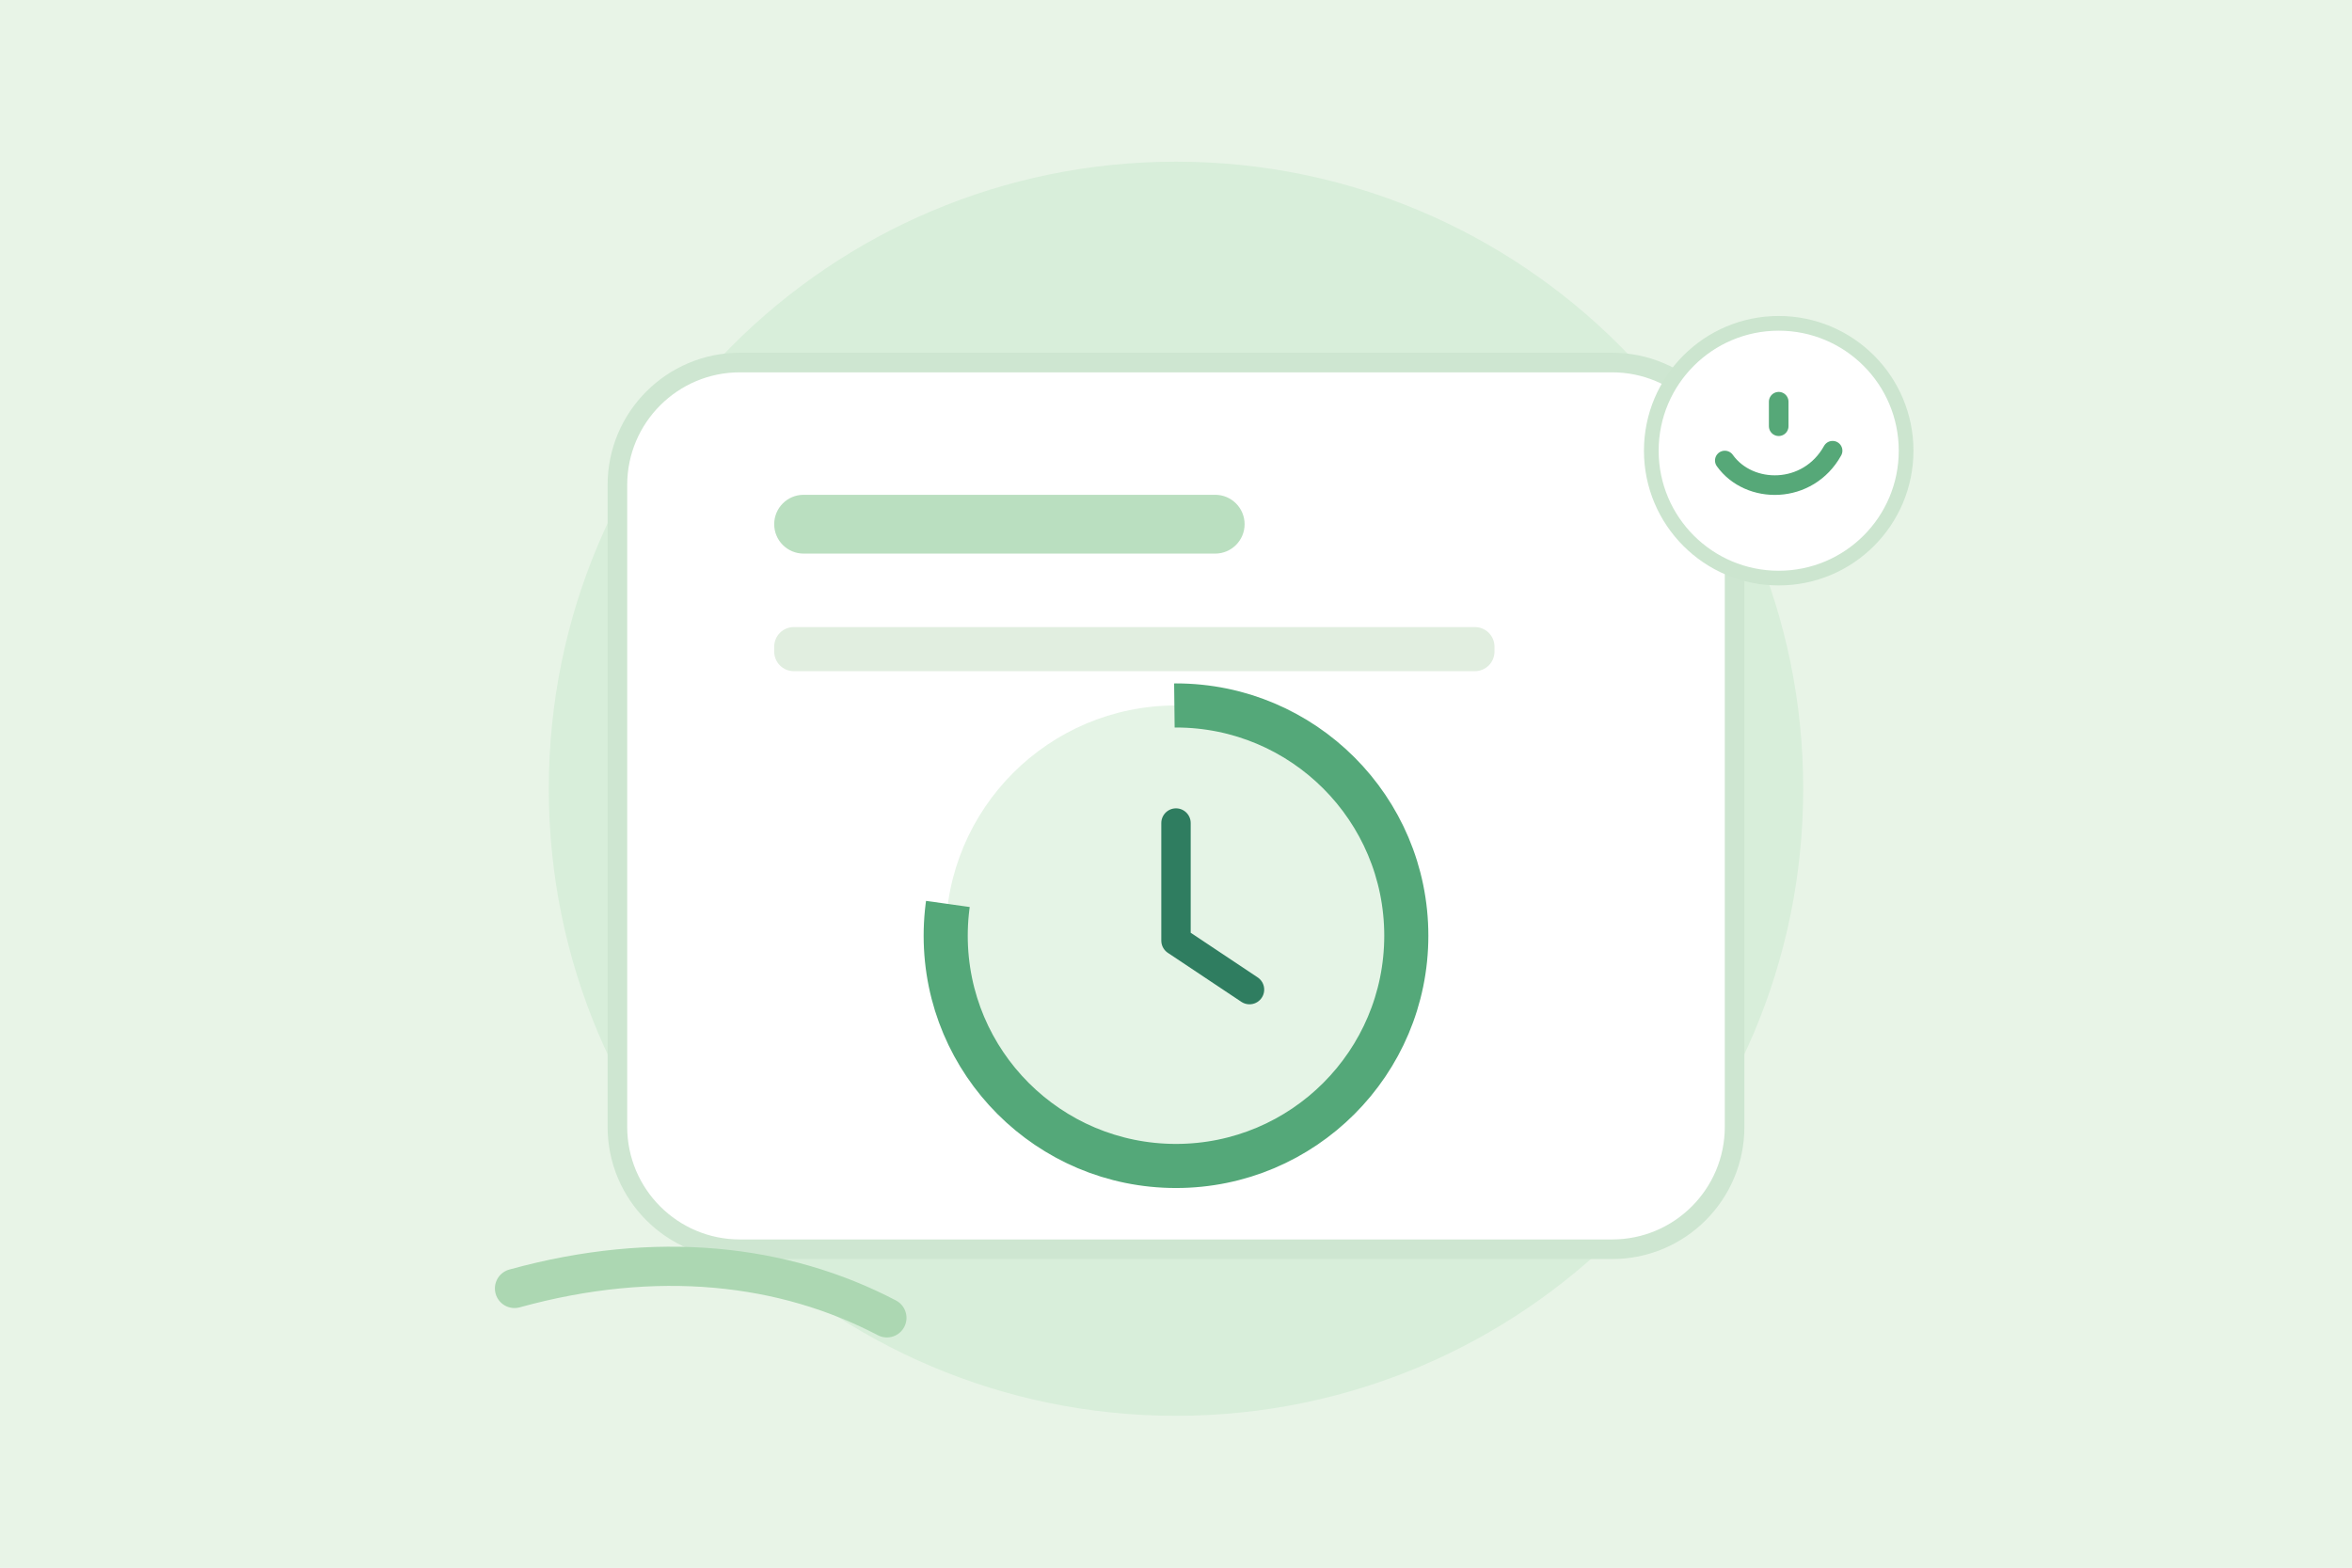
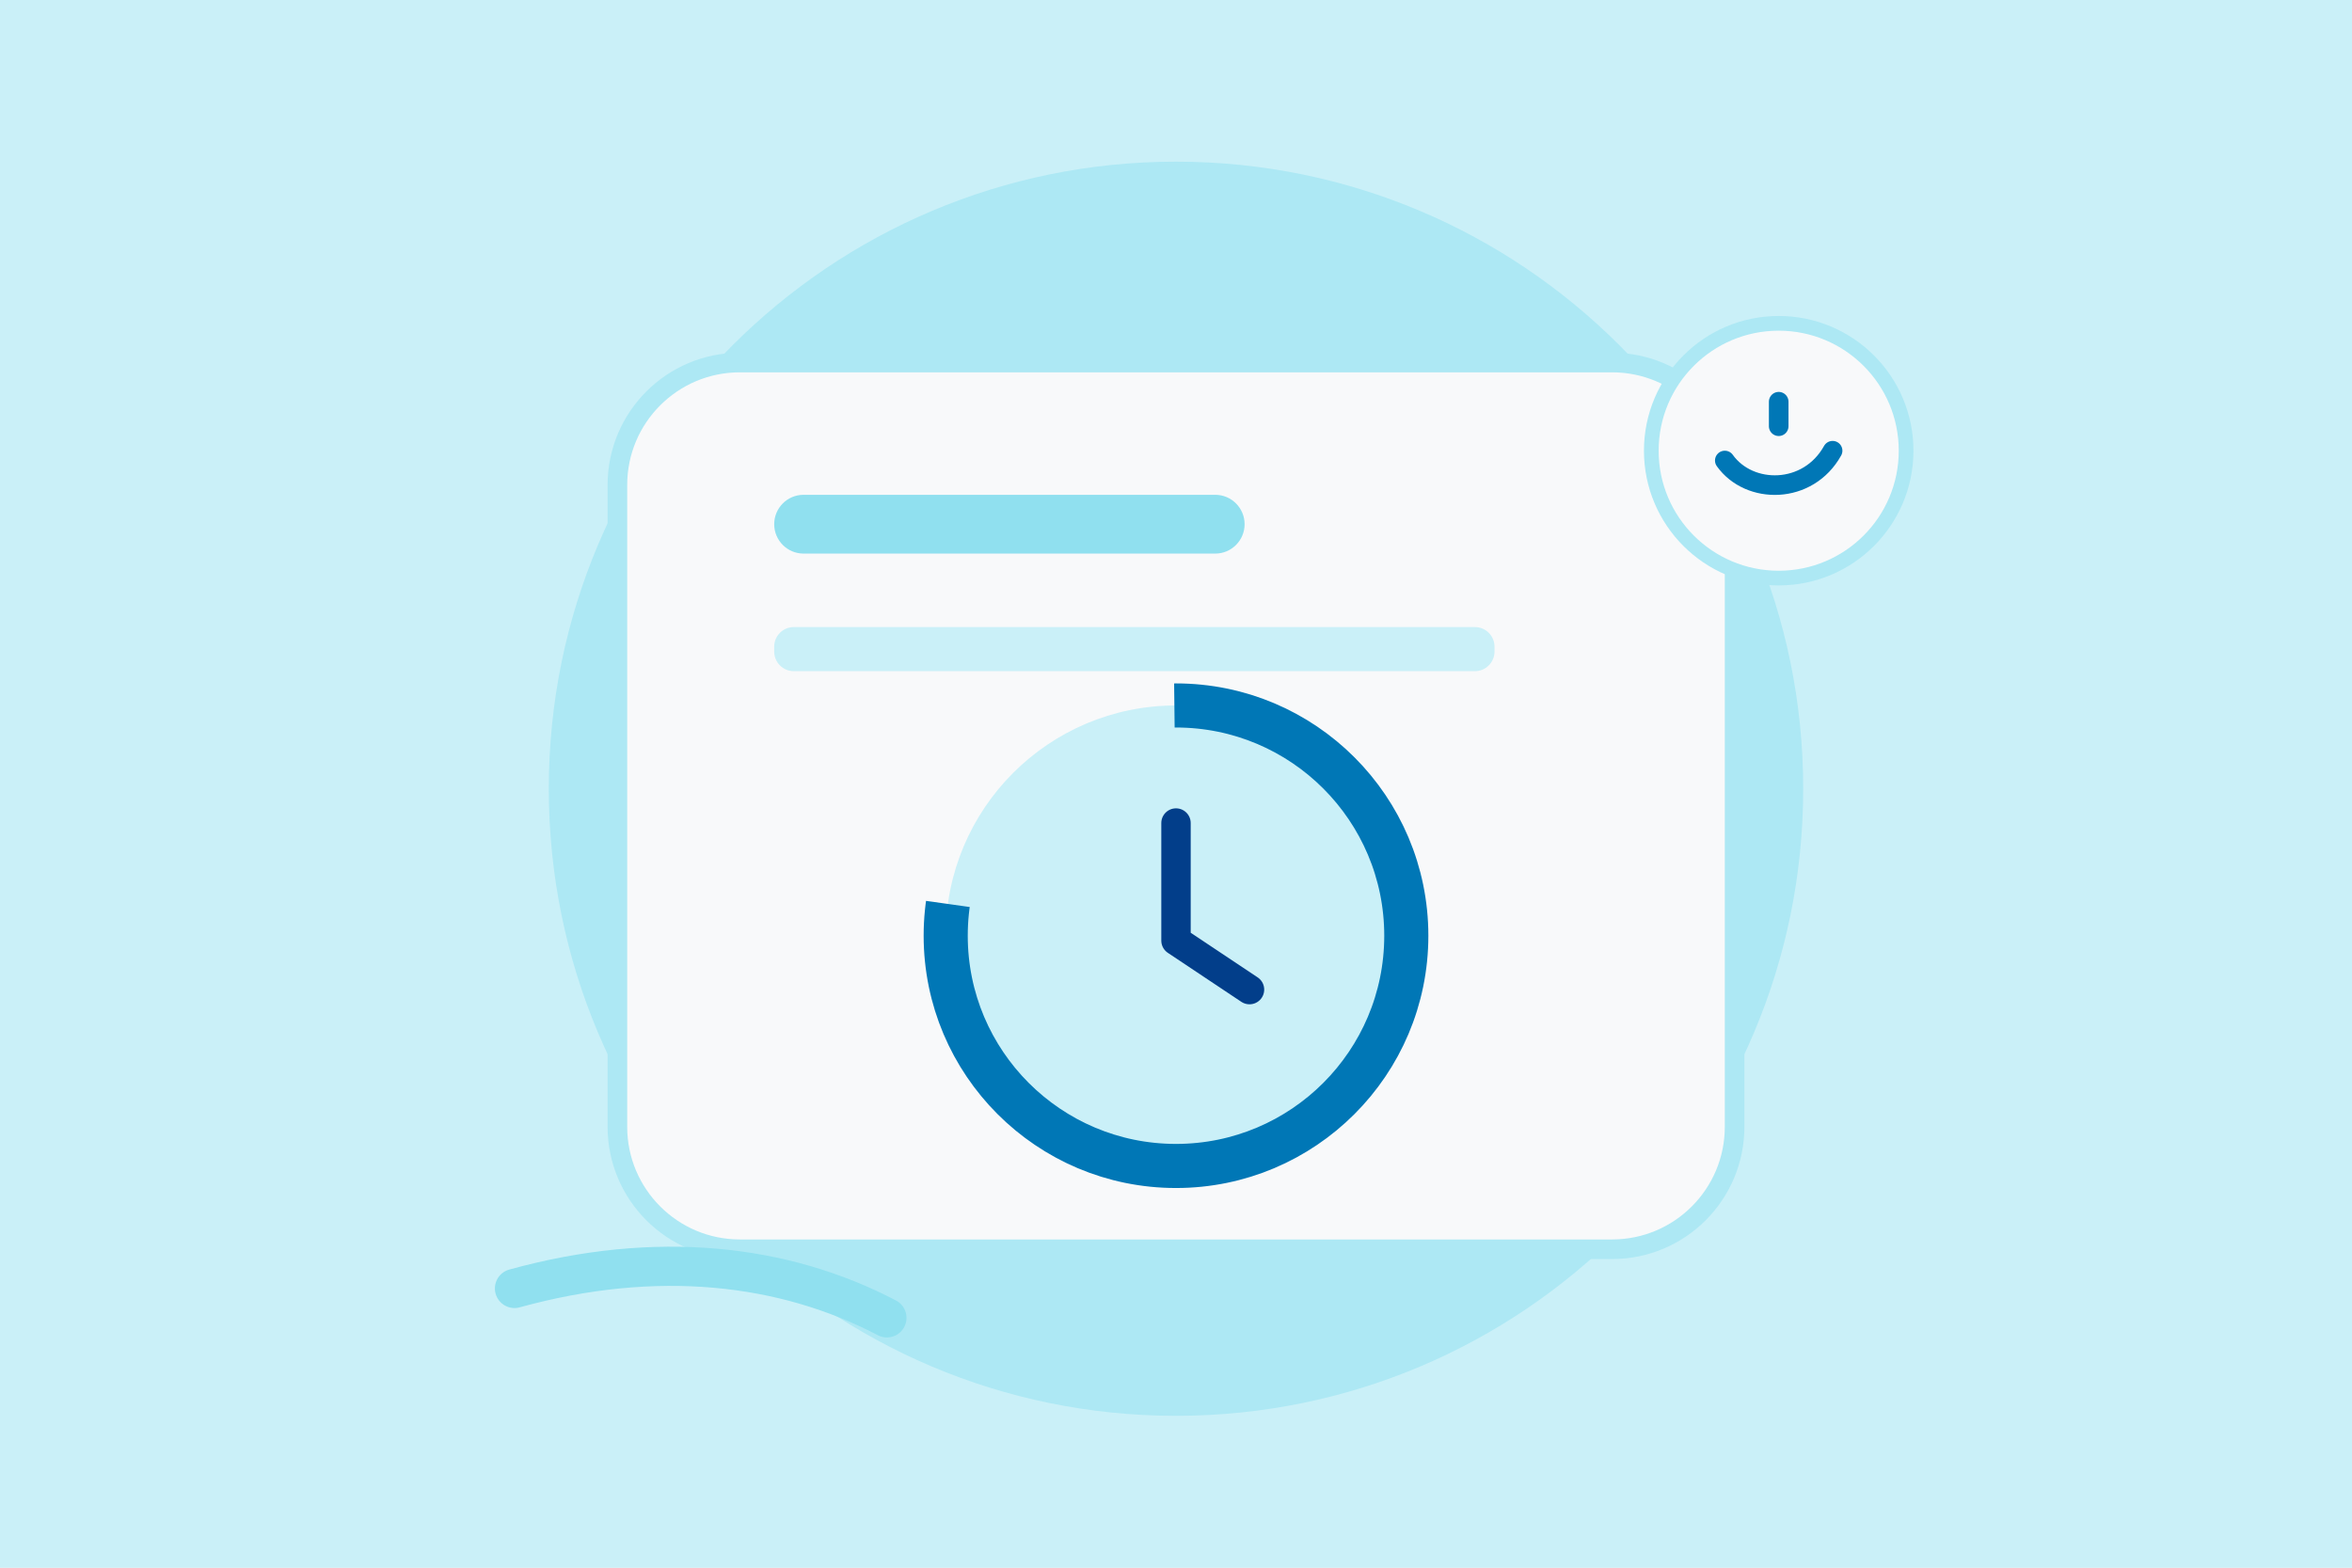
<svg xmlns="http://www.w3.org/2000/svg" viewBox="0 0 480 320" role="img">
-   <rect width="480" height="320" fill="#e8f4e7" />
-   <circle cx="240" cy="161" r="128" fill="#d8eeda" />
-   <rect x="126" y="74" width="228" height="181" rx="25" fill="#fff" stroke="#cee6d1" stroke-width="4" />
-   <rect x="158" y="101" width="96" height="12" rx="6" fill="#badfc0" />
-   <rect x="158" y="128" width="147" height="9" rx="4" fill="#e1eee0" />
-   <circle cx="240" cy="191" r="47" fill="#e5f4e6" stroke="#54a879" stroke-width="9" stroke-dasharray="228 67" transform="rotate(-90 240 191)" />
-   <path d="M240 168v24l15 10" fill="none" stroke="#2f7d60" stroke-width="6" stroke-linecap="round" stroke-linejoin="round" />
-   <circle cx="363" cy="92" r="26" fill="#fff" stroke="#cce5cf" stroke-width="3" />
-   <path d="M352 94c5 7 17 7 22-2m-11-10v5" fill="none" stroke="#56a878" stroke-width="4" stroke-linecap="round" />
-   <path d="M105 263c29-8 55-5 76 6" fill="none" stroke="#acd7b2" stroke-width="8" stroke-linecap="round" />
+   <rect width="480" height="320" fill="#caf0f8" />
+   <circle cx="240" cy="161" r="128" fill="#ade8f4" />
+   <rect x="126" y="74" width="228" height="181" rx="25" fill="#f8f9fa" stroke="#ade8f4" stroke-width="4" />
+   <rect x="158" y="101" width="96" height="12" rx="6" fill="#90e0ef" />
+   <rect x="158" y="128" width="147" height="9" rx="4" fill="#caf0f8" />
+   <circle cx="240" cy="191" r="47" fill="#caf0f8" stroke="#0077b6" stroke-width="9" stroke-dasharray="228 67" transform="rotate(-90 240 191)" />
+   <path d="M240 168v24l15 10" fill="none" stroke="#023e8a" stroke-width="6" stroke-linecap="round" stroke-linejoin="round" />
+   <circle cx="363" cy="92" r="26" fill="#f8f9fa" stroke="#ade8f4" stroke-width="3" />
+   <path d="M352 94c5 7 17 7 22-2m-11-10v5" fill="none" stroke="#0077b6" stroke-width="4" stroke-linecap="round" />
+   <path d="M105 263c29-8 55-5 76 6" fill="none" stroke="#90e0ef" stroke-width="8" stroke-linecap="round" />
</svg>
